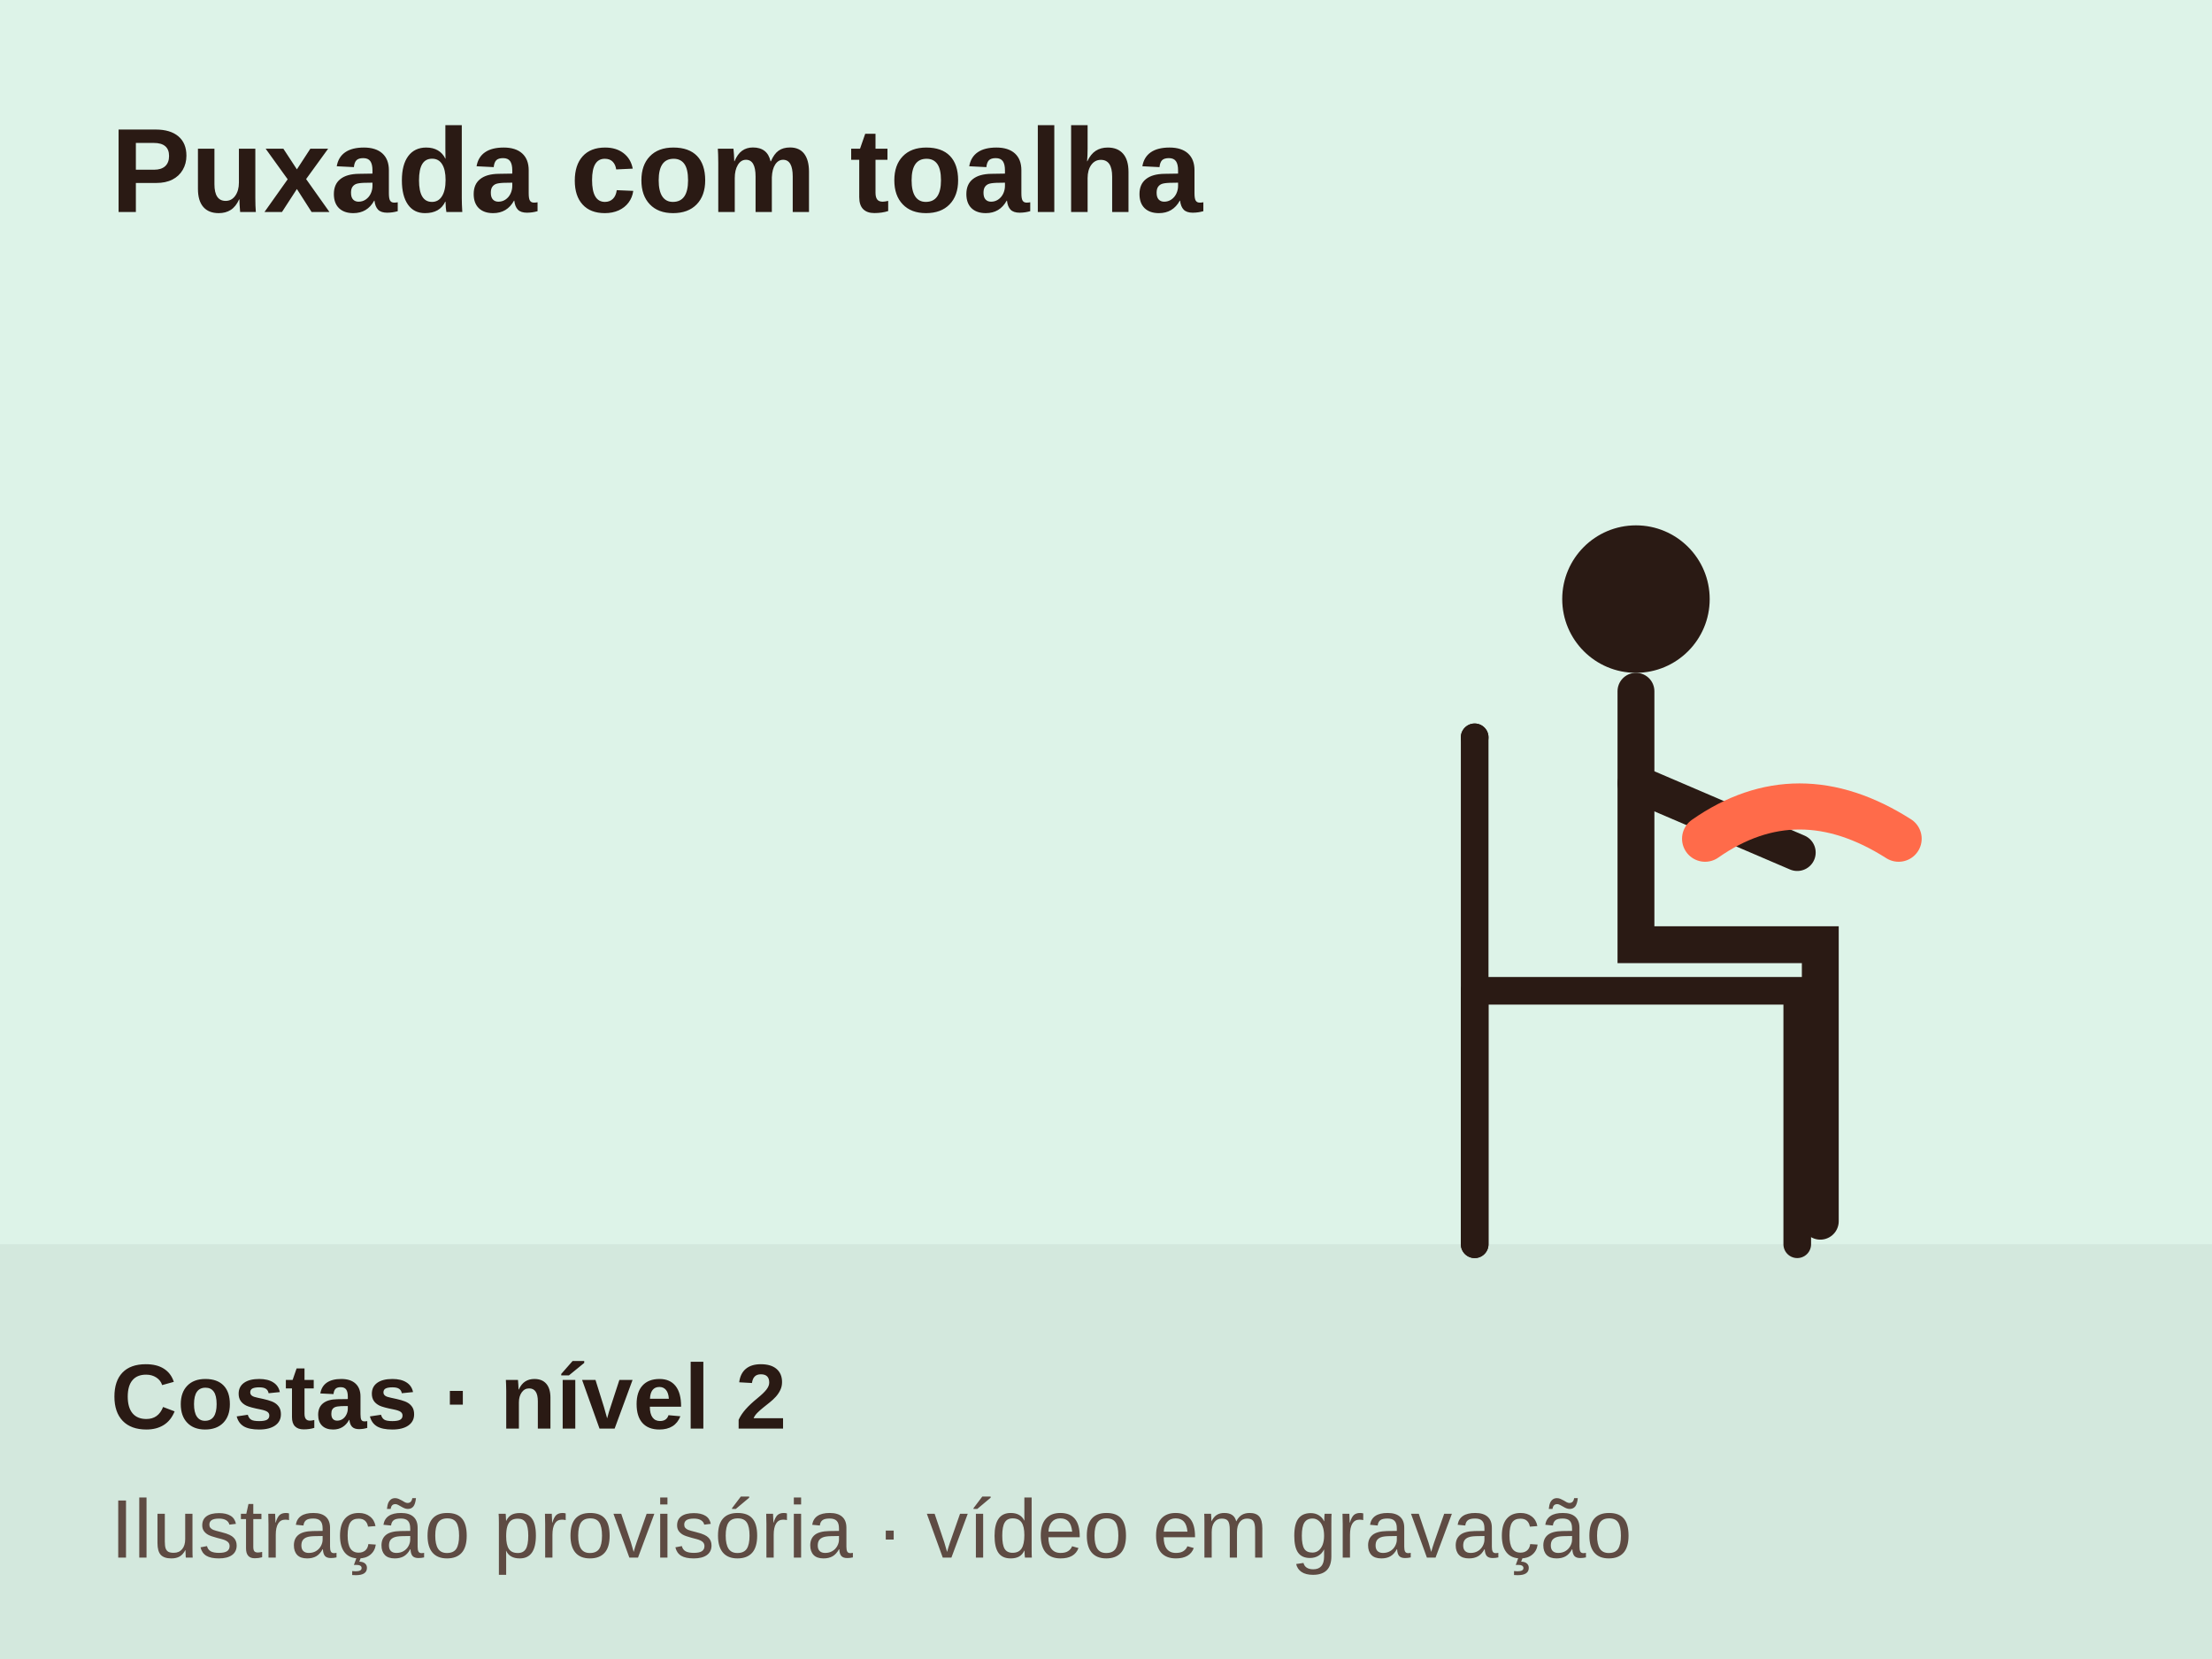
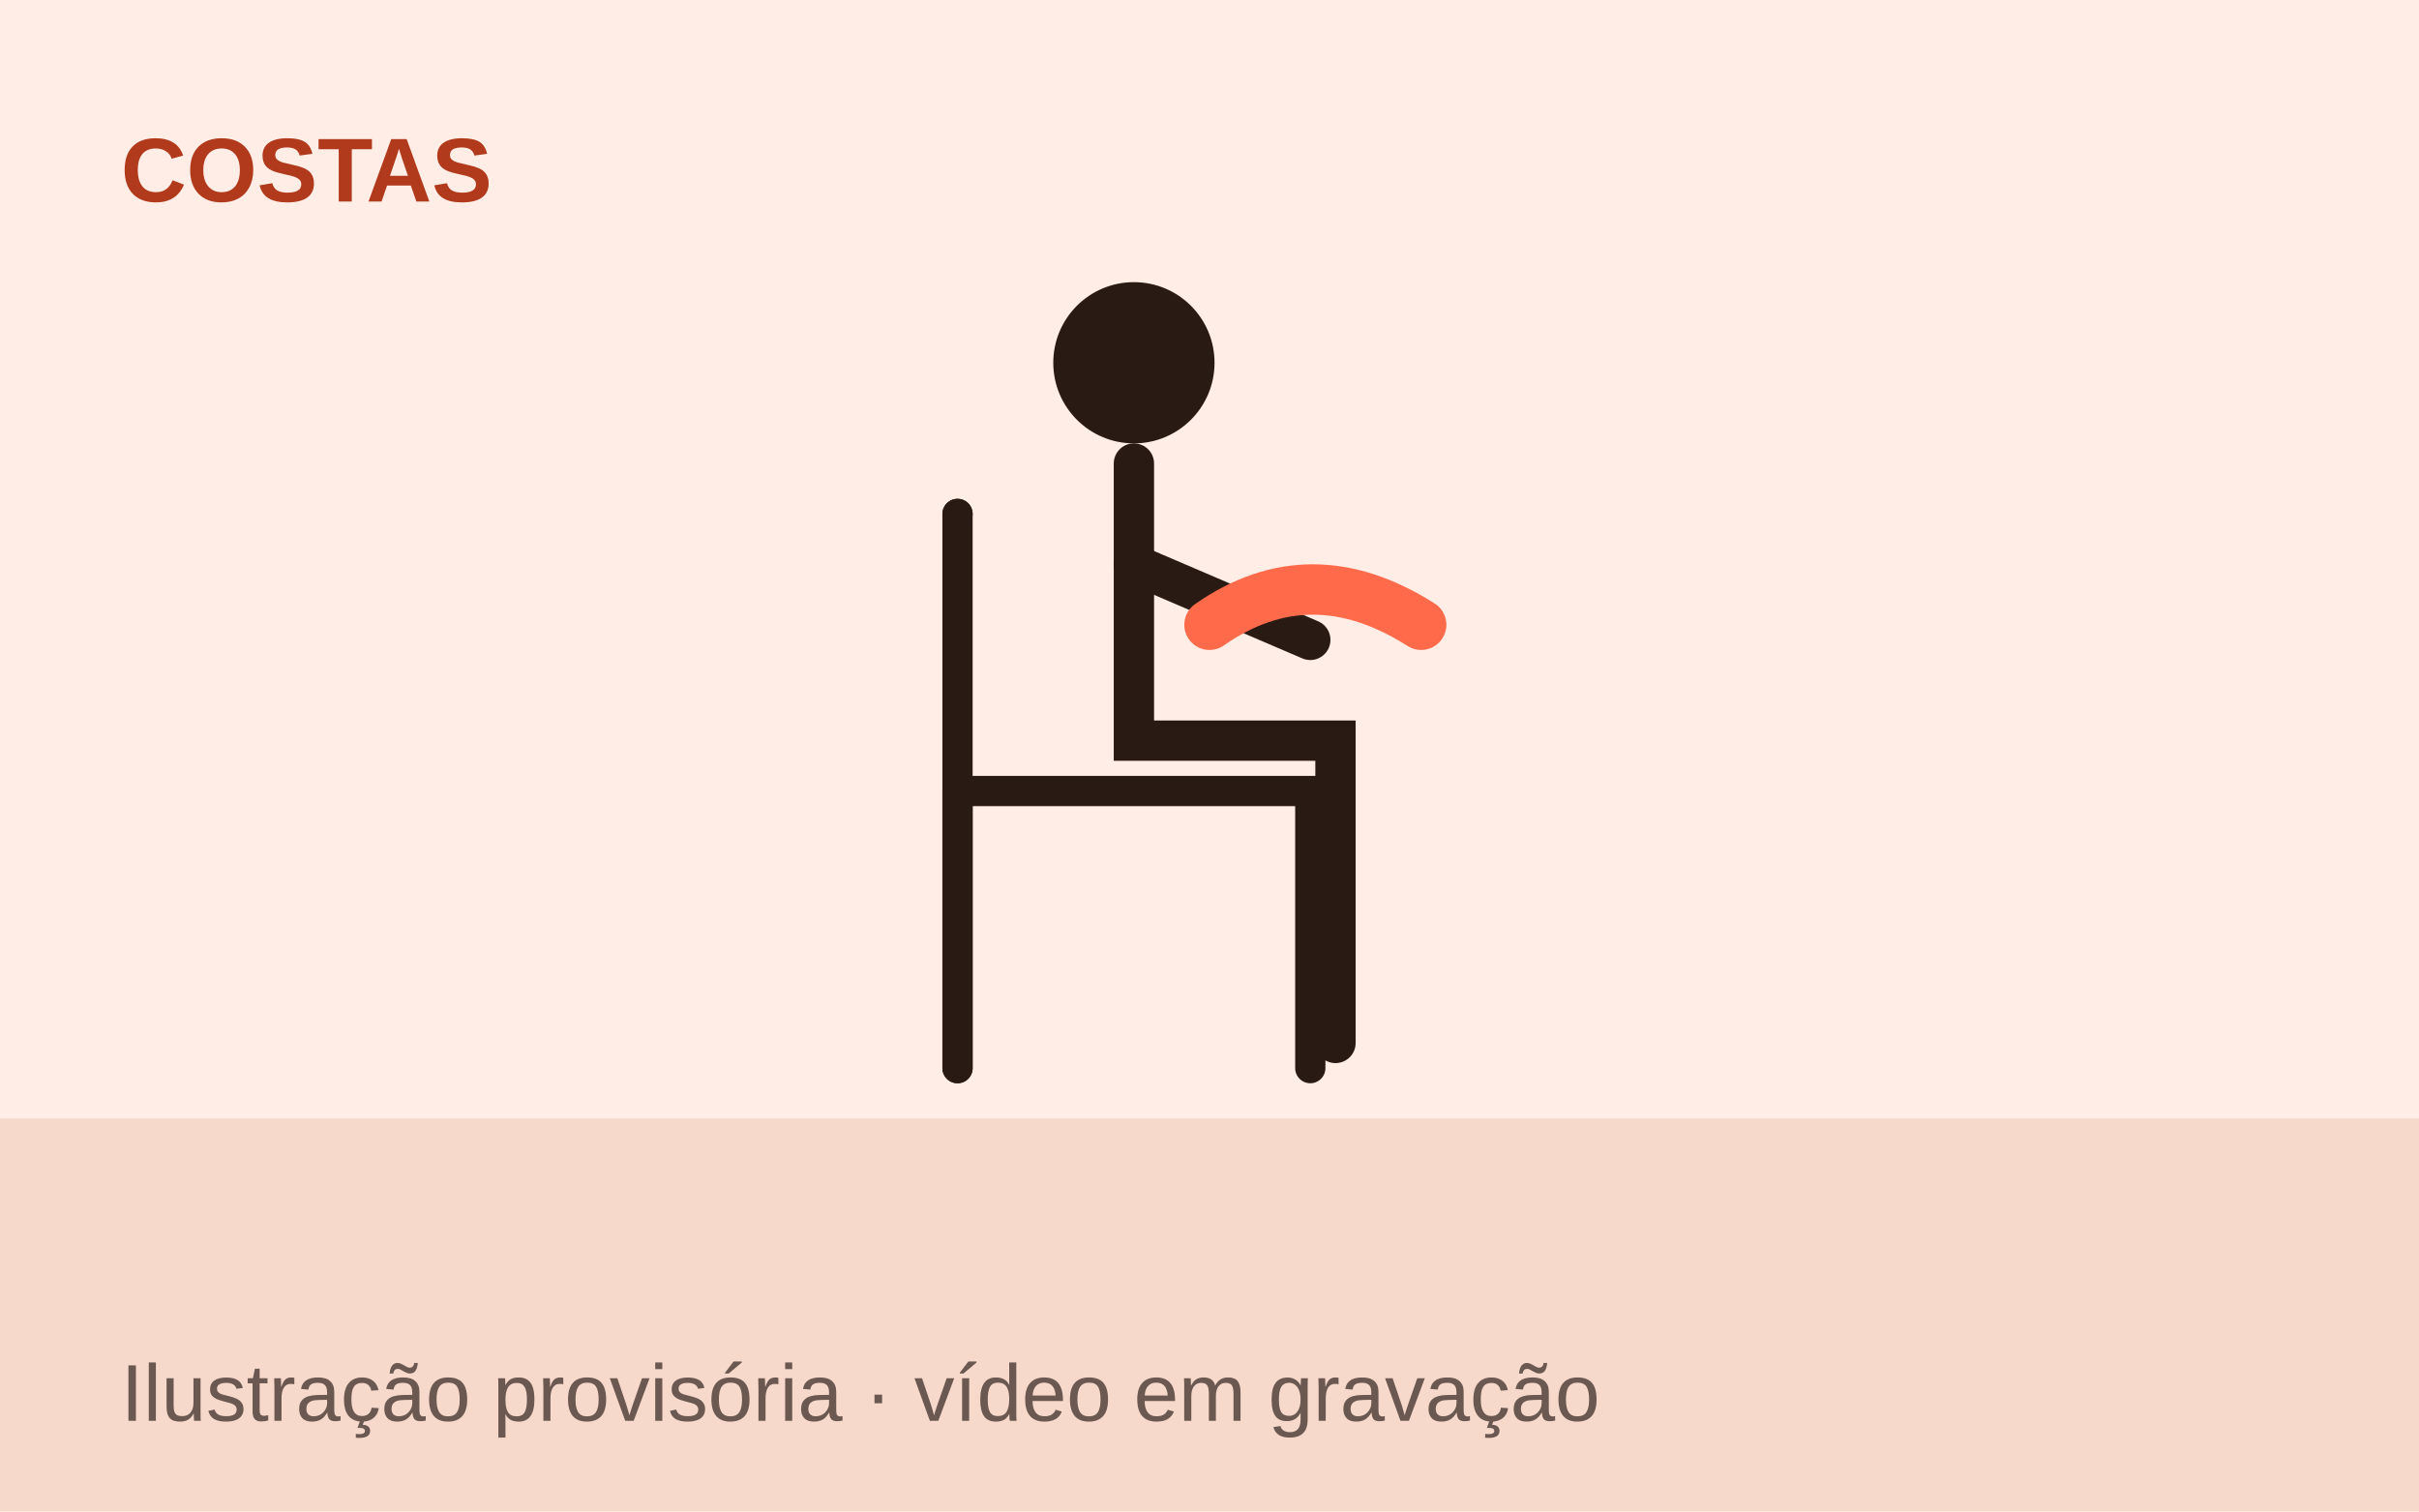
- <svg xmlns="http://www.w3.org/2000/svg" viewBox="0 0 480 360" font-family="Nunito, Arial, sans-serif" fill="#2A1A14">
-   <rect width="480" height="360" fill="#DDF3E8" />
-   <rect x="0" y="270" width="480" height="90" fill="#000" opacity=".05" />
-   <g transform="translate(70 10)">
+ <svg xmlns="http://www.w3.org/2000/svg" viewBox="0 0 480 300" font-family="Nunito, Arial, sans-serif" fill="#2A1A14">
+   <rect width="480" height="300" fill="#FFEDE6" />
+   <rect x="0" y="222" width="480" height="78" fill="#F7D9CC" />
+   <g transform="translate(-60 -48)">
    <g stroke="#2A1A14" stroke-width="6" stroke-linecap="round" fill="none">
      <path d="M250 150 v110" />
      <path d="M250 205 h70 v55" />
      <path d="M250 205 v55" />
      <path d="M250 150 h0" />
    </g>
    <g stroke="#2A1A14" stroke-width="8" stroke-linecap="round" fill="none">
      <path d="M285 140 v55 h40 v60" />
      <path d="M285 160 l35 15" />
    </g>
    <circle cx="285" cy="120" r="16" fill="#2A1A14" />
    <path d="M300 172 q20 -14 42 0" stroke="#FF6B4A" stroke-width="10" fill="none" stroke-linecap="round" />
  </g>
-   <text x="24" y="46" font-size="26" font-weight="800">Puxada com toalha</text>
-   <text x="24" y="310" font-size="20" font-weight="700">Costas · nível 2</text>
-   <text x="24" y="338" font-size="18" fill="#5E4B43">Ilustração provisória · vídeo em gravação</text>
+   <text x="24" y="40" font-size="18" font-weight="800" fill="#B23A1C">COSTAS</text>
+   <text x="24" y="282" font-size="16" fill="#6B5850">Ilustração provisória · vídeo em gravação</text>
</svg>
